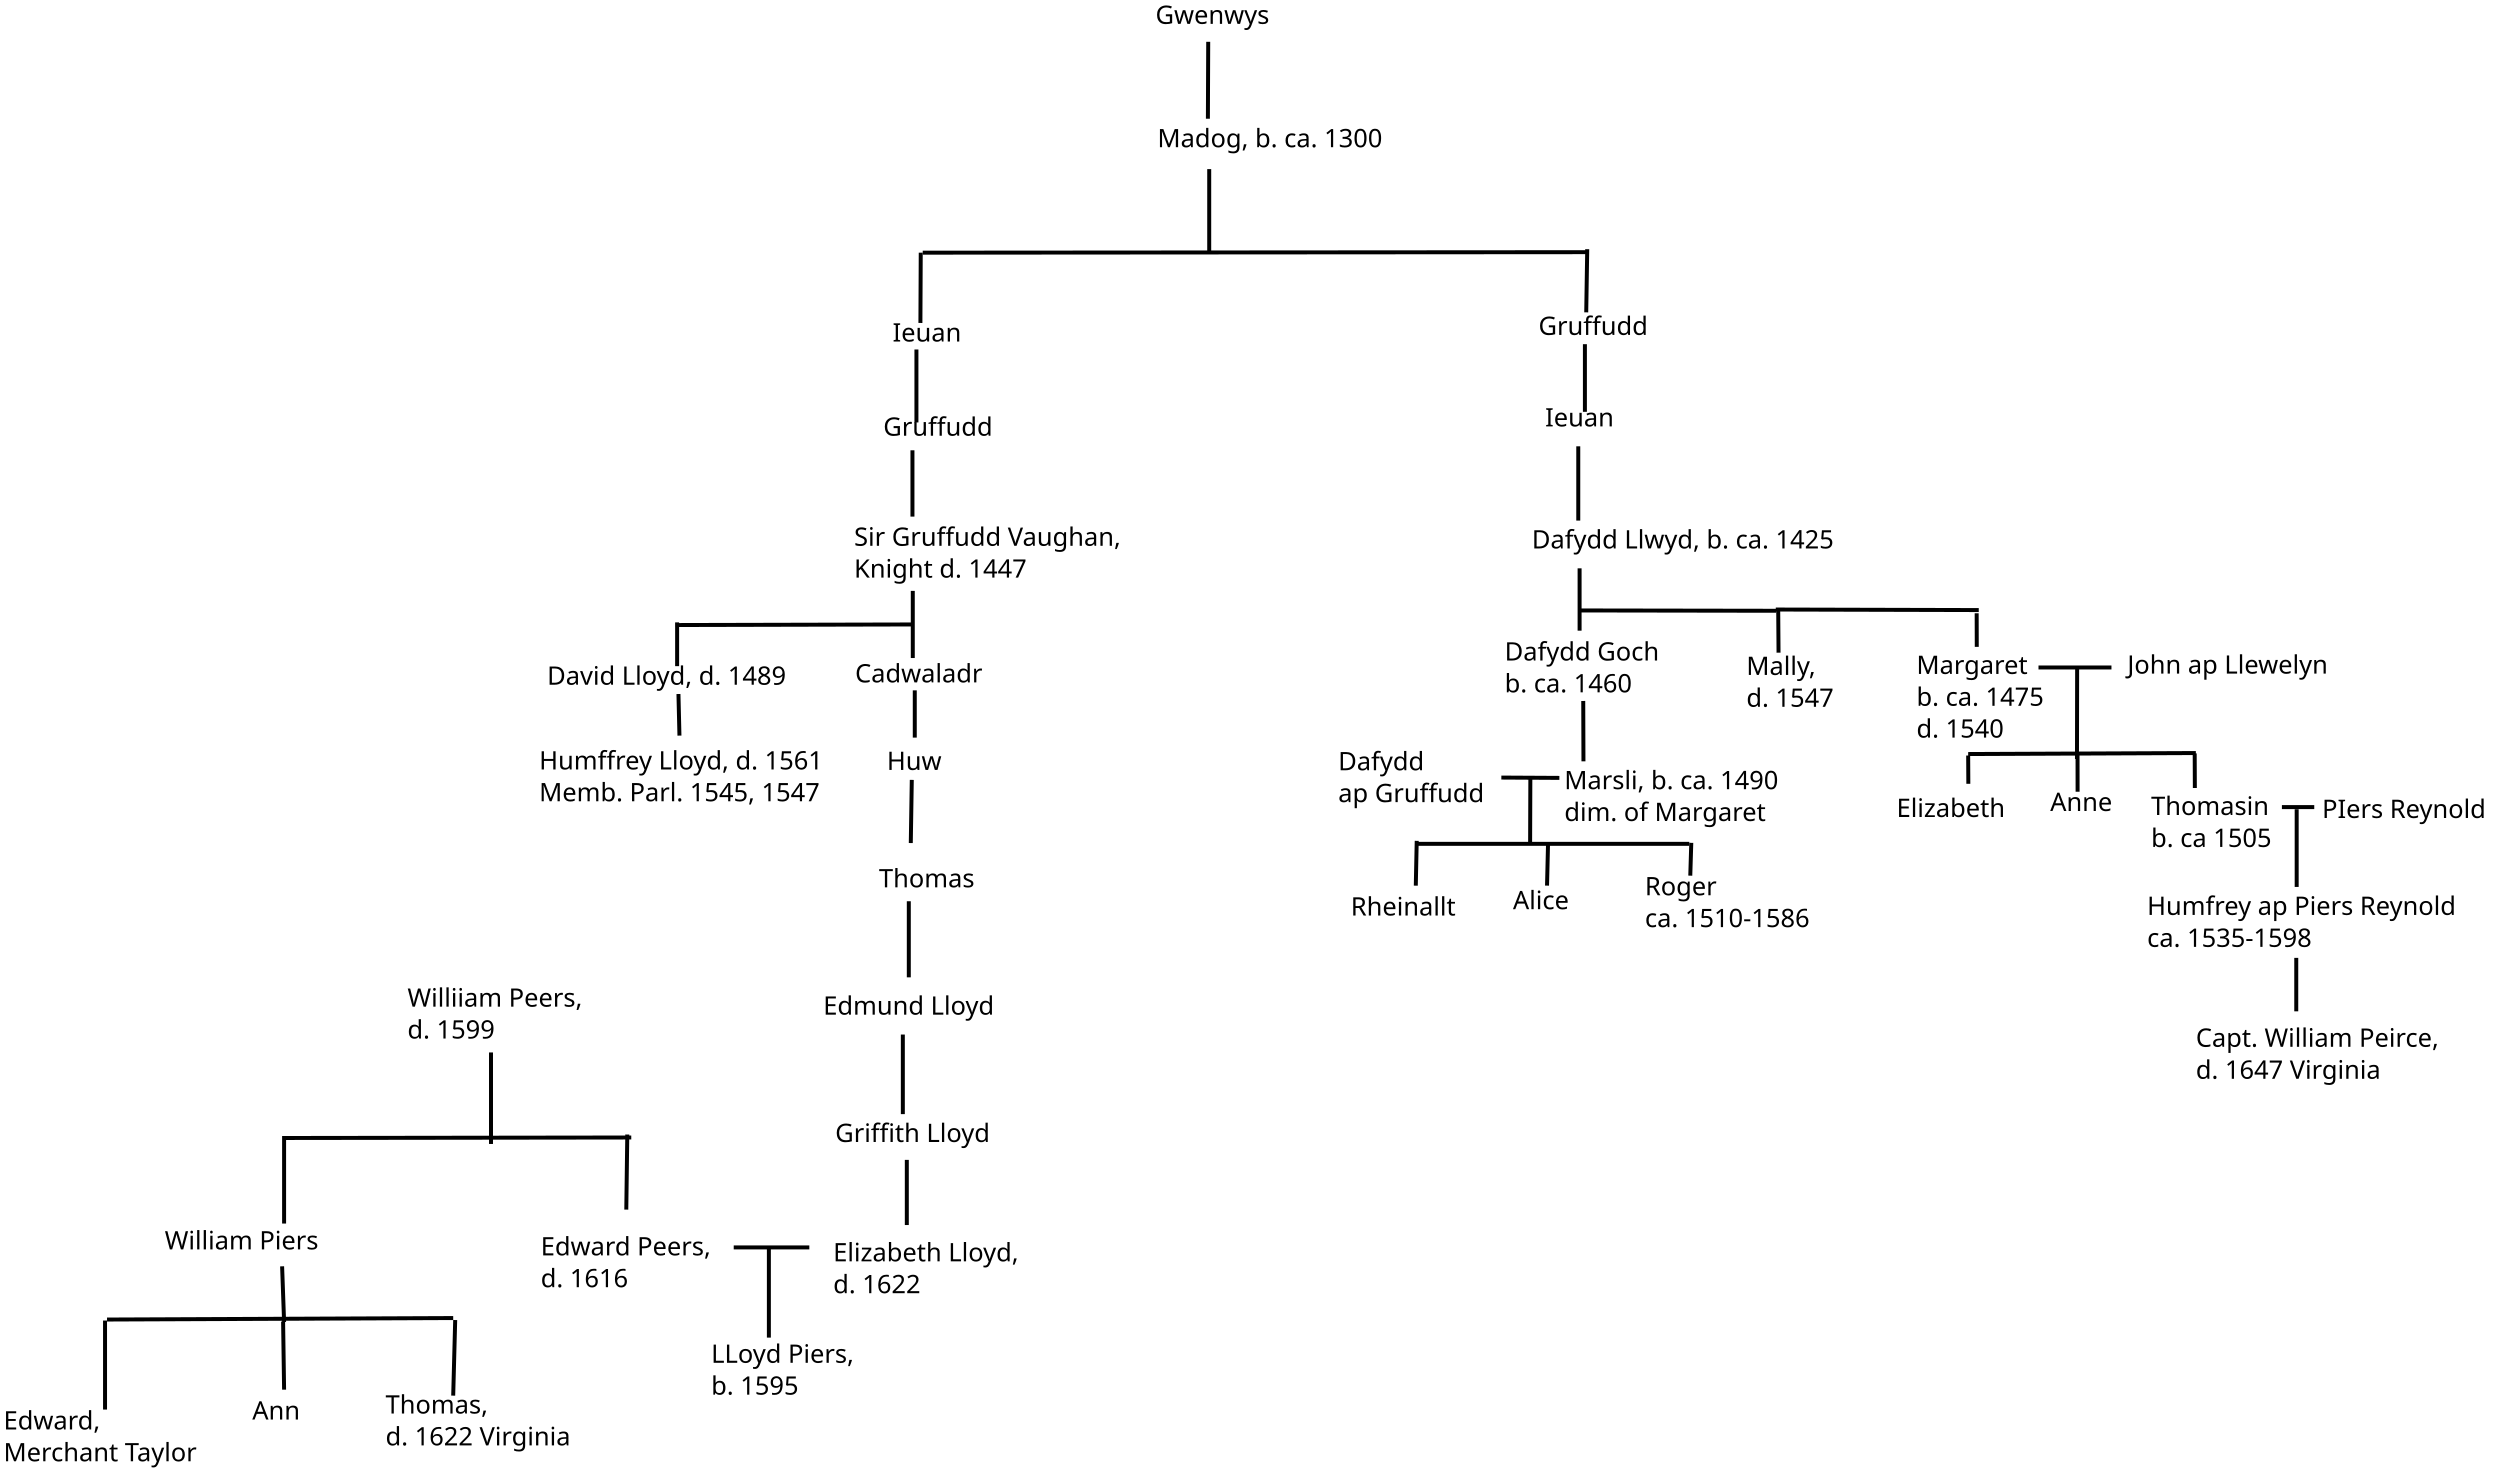
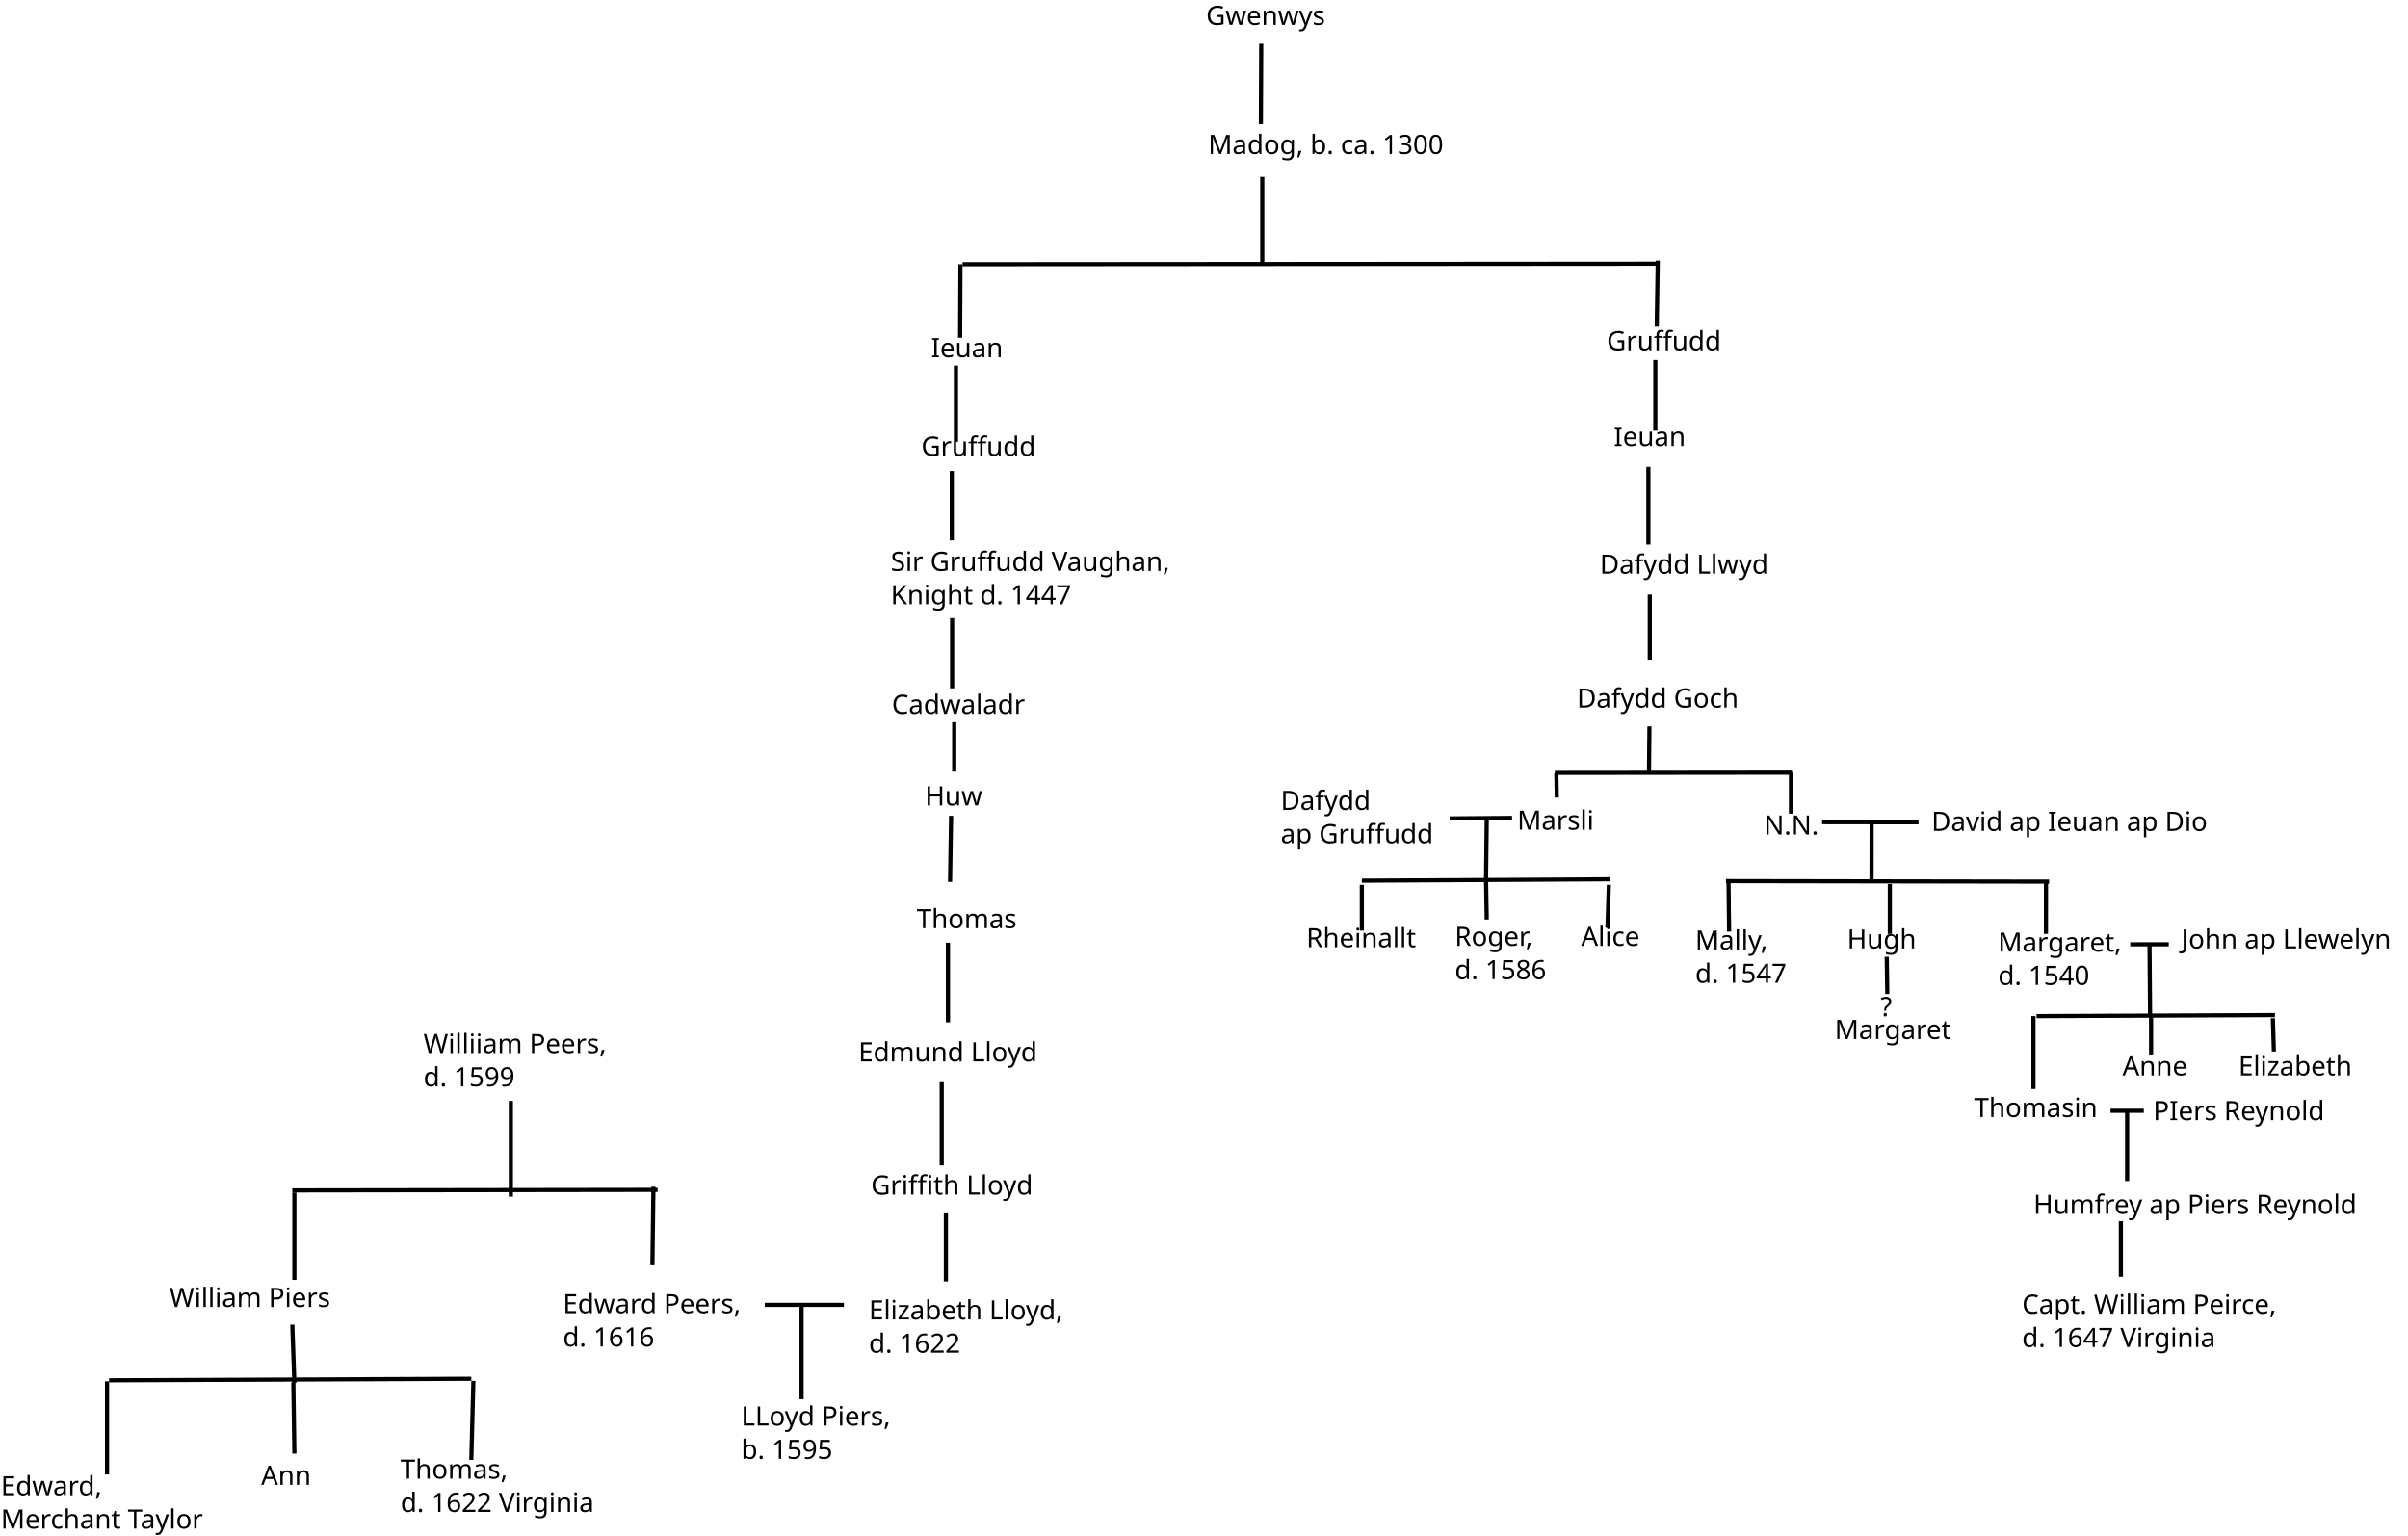
- <svg xmlns="http://www.w3.org/2000/svg" width="63cm" height="37cm" viewBox="104 203 1253 738">
+ <svg xmlns="http://www.w3.org/2000/svg" width="58cm" height="37cm" viewBox="104 203 1156 738">
  <g id="Background">
    <text font-size="12.8" style="fill: #000000; fill-opacity: 1; stroke: none;text-anchor:start;font-family:sans-serif;font-style:normal;font-weight:normal" x="683" y="215">
      <tspan x="683" y="215">Gwenwys</tspan>
    </text>
    <line style="fill: none; stroke-opacity: 1; stroke-width: 2; stroke: #000000" x1="709.5" y1="224" x2="709.334" y2="262.666" />
    <text font-size="12.8" style="fill: #000000; fill-opacity: 1; stroke: none;text-anchor:start;font-family:sans-serif;font-style:normal;font-weight:normal" x="684" y="277">
      <tspan x="684" y="277">Madog, b. ca. 1300</tspan>
    </text>
    <line style="fill: none; stroke-opacity: 1; stroke-width: 2; stroke: #000000" x1="710" y1="288" x2="710" y2="329.75" />
    <line style="fill: none; stroke-opacity: 1; stroke-width: 2; stroke: #000000" x1="566" y1="330" x2="899.5" y2="329.75" />
    <line style="fill: none; stroke-opacity: 1; stroke-width: 2; stroke: #000000" x1="565" y1="330" x2="564.834" y2="365.334" />
    <line style="fill: none; stroke-opacity: 1; stroke-width: 2; stroke: #000000" x1="900" y1="328.25" x2="899.5" y2="360" />
    <text font-size="12.8" style="fill: #000000; fill-opacity: 1; stroke: none;text-anchor:start;font-family:sans-serif;font-style:normal;font-weight:normal" x="550.834" y="374.666">
      <tspan x="550.834" y="374.666">Ieuan</tspan>
    </text>
    <text font-size="12.8" style="fill: #000000; fill-opacity: 1; stroke: none;text-anchor:start;font-family:sans-serif;font-style:normal;font-weight:normal" x="875.5" y="371.334">
      <tspan x="875.5" y="371.334">Gruffudd</tspan>
    </text>
    <line style="fill: none; stroke-opacity: 1; stroke-width: 2; stroke: #000000" x1="562.834" y1="378.666" x2="562.834" y2="415.334" />
    <text font-size="12.8" style="fill: #000000; fill-opacity: 1; stroke: none;text-anchor:start;font-family:sans-serif;font-style:normal;font-weight:normal" x="546.166" y="422">
      <tspan x="546.166" y="422">Gruffudd</tspan>
    </text>
    <line style="fill: none; stroke-opacity: 1; stroke-width: 2; stroke: #000000" x1="560.834" y1="429.334" x2="560.834" y2="462.666" />
    <text font-size="12.8" style="fill: #000000; fill-opacity: 1; stroke: none;text-anchor:start;font-family:sans-serif;font-style:normal;font-weight:normal" x="531.5" y="477.334">
      <tspan x="531.5" y="477.334">Sir Gruffudd Vaughan,</tspan>
      <tspan x="531.5" y="493.334">Knight d. 1447</tspan>
    </text>
    <line style="fill: none; stroke-opacity: 1; stroke-width: 2; stroke: #000000" x1="898.834" y1="376" x2="898.834" y2="410" />
    <text font-size="12.8" style="fill: #000000; fill-opacity: 1; stroke: none;text-anchor:start;font-family:sans-serif;font-style:normal;font-weight:normal" x="878.834" y="417.334">
      <tspan x="878.834" y="417.334">Ieuan</tspan>
    </text>
    <line style="fill: none; stroke-opacity: 1; stroke-width: 2; stroke: #000000" x1="895.5" y1="427.334" x2="895.5" y2="464.668" />
    <text font-size="12.8" style="fill: #000000; fill-opacity: 1; stroke: none;text-anchor:start;font-family:sans-serif;font-style:normal;font-weight:normal" x="872.168" y="478.668">
-       <tspan x="872.168" y="478.668">Dafydd Llwyd, b. ca. 1425</tspan>
+       <tspan x="872.168" y="478.668">Dafydd Llwyd</tspan>
    </text>
    <text font-size="12.8" style="fill: #000000; fill-opacity: 1; stroke: none;text-anchor:start;font-family:sans-serif;font-style:normal;font-weight:normal" x="588.166" y="470.666">
      <tspan x="588.166" y="470.666" />
    </text>
    <line style="fill: none; stroke-opacity: 1; stroke-width: 2; stroke: #000000" x1="896.166" y1="488.666" x2="896.166" y2="520" />
-     <text font-size="12.8" style="fill: #000000; fill-opacity: 1; stroke: none;text-anchor:start;font-family:sans-serif;font-style:normal;font-weight:normal" x="858.5" y="535">
-       <tspan x="858.5" y="535">Dafydd Goch</tspan>
-       <tspan x="858.5" y="551">b. ca. 1460</tspan>
-     </text>
-     <line style="fill: none; stroke-opacity: 1; stroke-width: 2; stroke: #000000" x1="898" y1="555.334" x2="898.108" y2="585.666" />
+     <text font-size="12.8" style="fill: #000000; fill-opacity: 1; stroke: none;text-anchor:start;font-family:sans-serif;font-style:normal;font-weight:normal" x="861.166" y="543">
+       <tspan x="861.166" y="543">Dafydd Goch</tspan>
+     </text>
+     <line style="fill: none; stroke-opacity: 1; stroke-width: 2; stroke: #000000" x1="896" y1="552" x2="895.778" y2="574.624" />
+     <text font-size="12.8" style="fill: #000000; fill-opacity: 1; stroke: none;text-anchor:start;font-family:sans-serif;font-style:normal;font-weight:normal" x="832.5" y="601.666">
+       <tspan x="832.5" y="601.666">Marsli</tspan>
+     </text>
    <text font-size="12.8" style="fill: #000000; fill-opacity: 1; stroke: none;text-anchor:start;font-family:sans-serif;font-style:normal;font-weight:normal" x="764.834" y="575.166">
      <tspan x="764.834" y="575.166" />
    </text>
    <text font-size="12.8" style="fill: #000000; fill-opacity: 1; stroke: none;text-anchor:start;font-family:sans-serif;font-style:normal;font-weight:normal" x="770.834" y="573.834">
      <tspan x="770.834" y="573.834" />
    </text>
+     <text font-size="12.8" style="fill: #000000; fill-opacity: 1; stroke: none;text-anchor:start;font-family:sans-serif;font-style:normal;font-weight:normal" x="718.834" y="592.166">
+       <tspan x="718.834" y="592.166">Dafydd </tspan>
+       <tspan x="718.834" y="608.166">ap Gruffudd</tspan>
+     </text>
    <text font-size="12.8" style="fill: #000000; fill-opacity: 1; stroke: none;text-anchor:start;font-family:sans-serif;font-style:normal;font-weight:normal" x="738.834" y="575.166">
      <tspan x="738.834" y="575.166" />
    </text>
+     <line style="fill: none; stroke-opacity: 1; stroke-width: 2; stroke: #000000" x1="817.834" y1="596.834" x2="817.5" y2="625.832" />
+     <line style="fill: none; stroke-opacity: 1; stroke-width: 2; stroke: #000000" x1="757.834" y1="626.166" x2="877.166" y2="625.5" />
+     <line style="fill: none; stroke-opacity: 1; stroke-width: 2; stroke: #000000" x1="757.834" y1="628.166" x2="757.834" y2="650.166" />
+     <line style="fill: none; stroke-opacity: 1; stroke-width: 2; stroke: #000000" x1="817.5" y1="625.834" x2="817.834" y2="644.834" />
+     <text font-size="12.8" style="fill: #000000; fill-opacity: 1; stroke: none;text-anchor:start;font-family:sans-serif;font-style:normal;font-weight:normal" x="731.166" y="658.166">
+       <tspan x="731.166" y="658.166">Rheinallt</tspan>
+     </text>
+     <text font-size="12.8" style="fill: #000000; fill-opacity: 1; stroke: none;text-anchor:start;font-family:sans-serif;font-style:normal;font-weight:normal" x="802.5" y="657.5">
+       <tspan x="802.5" y="657.5">Roger,</tspan>
+       <tspan x="802.5" y="673.5">d. 1586</tspan>
+     </text>
+     <text font-size="12.8" style="fill: #000000; fill-opacity: 1; stroke: none;text-anchor:start;font-family:sans-serif;font-style:normal;font-weight:normal" x="820.834" y="643.166">
+       <tspan x="820.834" y="643.166" />
+     </text>
+     <line style="fill: none; stroke-opacity: 1; stroke-width: 2; stroke: #000000" x1="876.5" y1="628.166" x2="875.834" y2="648.834" />
+     <text font-size="12.8" style="fill: #000000; fill-opacity: 1; stroke: none;text-anchor:start;font-family:sans-serif;font-style:normal;font-weight:normal" x="863.166" y="657.5">
+       <tspan x="863.166" y="657.5">Alice</tspan>
+     </text>
+     <line style="fill: none; stroke-opacity: 1; stroke-width: 2; stroke: #000000" x1="850.528" y1="574.374" x2="964.5" y2="574.25" />
+     <line style="fill: none; stroke-opacity: 1; stroke-width: 2; stroke: #000000" x1="851.278" y1="574.624" x2="851.5" y2="586.25" />
    <line style="fill: none; stroke-opacity: 1; stroke-width: 2; stroke: #000000" x1="561" y1="500" x2="561" y2="533.75" />
    <text font-size="12.8" style="fill: #000000; fill-opacity: 1; stroke: none;text-anchor:start;font-family:sans-serif;font-style:normal;font-weight:normal" x="532" y="546">
      <tspan x="532" y="546">Cadwaladr</tspan>
    </text>
+     <line style="fill: none; stroke-opacity: 1; stroke-width: 2; stroke: #000000" x1="830" y1="596" x2="800" y2="596.25" />
    <line style="fill: none; stroke-opacity: 1; stroke-width: 2; stroke: #000000" x1="562" y1="550" x2="562" y2="573.75" />
    <text font-size="12.8" style="fill: #000000; fill-opacity: 1; stroke: none;text-anchor:start;font-family:sans-serif;font-style:normal;font-weight:normal" x="548" y="590">
      <tspan x="548" y="590">Huw</tspan>
    </text>
    <line style="fill: none; stroke-opacity: 1; stroke-width: 2; stroke: #000000" x1="560.5" y1="595" x2="560" y2="626.75" />
    <text font-size="12.8" style="fill: #000000; fill-opacity: 1; stroke: none;text-anchor:start;font-family:sans-serif;font-style:normal;font-weight:normal" x="544" y="649">
      <tspan x="544" y="649">Thomas</tspan>
    </text>
    <line style="fill: none; stroke-opacity: 1; stroke-width: 2; stroke: #000000" x1="559" y1="656" x2="559" y2="694.25" />
    <text font-size="12.8" style="fill: #000000; fill-opacity: 1; stroke: none;text-anchor:start;font-family:sans-serif;font-style:normal;font-weight:normal" x="516" y="713">
      <tspan x="516" y="713">Edmund Lloyd</tspan>
    </text>
    <line style="fill: none; stroke-opacity: 1; stroke-width: 2; stroke: #000000" x1="556" y1="723" x2="556" y2="763" />
    <text font-size="12.8" style="fill: #000000; fill-opacity: 1; stroke: none;text-anchor:start;font-family:sans-serif;font-style:normal;font-weight:normal" x="522" y="777">
      <tspan x="522" y="777">Griffith Lloyd</tspan>
    </text>
    <line style="fill: none; stroke-opacity: 1; stroke-width: 2; stroke: #000000" x1="558" y1="786" x2="558" y2="818.75" />
    <text font-size="12.8" style="fill: #000000; fill-opacity: 1; stroke: none;text-anchor:start;font-family:sans-serif;font-style:normal;font-weight:normal" x="521" y="837">
      <tspan x="521" y="837">Elizabeth Lloyd,</tspan>
      <tspan x="521" y="853">d. 1622</tspan>
    </text>
    <text font-size="12.8" style="fill: #000000; fill-opacity: 1; stroke: none;text-anchor:start;font-family:sans-serif;font-style:normal;font-weight:normal" x="552" y="774">
      <tspan x="552" y="774" />
    </text>
    <line style="fill: none; stroke-opacity: 1; stroke-width: 2; stroke: #000000" x1="509" y1="830" x2="471" y2="830" />
    <text font-size="12.8" style="fill: #000000; fill-opacity: 1; stroke: none;text-anchor:start;font-family:sans-serif;font-style:normal;font-weight:normal" x="374" y="834">
      <tspan x="374" y="834">Edward Peers,</tspan>
      <tspan x="374" y="850">d. 1616</tspan>
    </text>
    <text font-size="12.8" style="fill: #000000; fill-opacity: 1; stroke: none;text-anchor:start;font-family:sans-serif;font-style:normal;font-weight:normal" x="410" y="828">
      <tspan x="410" y="828" />
    </text>
    <text font-size="12.8" style="fill: #000000; fill-opacity: 1; stroke: none;text-anchor:start;font-family:sans-serif;font-style:normal;font-weight:normal" x="406" y="833">
      <tspan x="406" y="833" />
    </text>
    <line style="fill: none; stroke-opacity: 1; stroke-width: 2; stroke: #000000" x1="417" y1="811" x2="417.5" y2="773.25" />
    <line style="fill: none; stroke-opacity: 1; stroke-width: 2; stroke: #000000" x1="419.5" y1="774.75" x2="244" y2="775" />
    <line style="fill: none; stroke-opacity: 1; stroke-width: 2; stroke: #000000" x1="349" y1="778" x2="349" y2="732" />
    <text font-size="12.8" style="fill: #000000; fill-opacity: 1; stroke: none;text-anchor:start;font-family:sans-serif;font-style:normal;font-weight:normal" x="307" y="709">
      <tspan x="307" y="709">Williiam Peers,</tspan>
      <tspan x="307" y="725">d. 1599</tspan>
    </text>
+     <line style="fill: none; stroke-opacity: 1; stroke-width: 2; stroke: #000000" x1="964" y1="574.25" x2="964" y2="594" />
+     <text font-size="12.8" style="fill: #000000; fill-opacity: 1; stroke: none;text-anchor:start;font-family:sans-serif;font-style:normal;font-weight:normal" x="951" y="604">
+       <tspan x="951" y="604">N.N.</tspan>
+     </text>
+     <line style="fill: none; stroke-opacity: 1; stroke-width: 2; stroke: #000000" x1="978.964" y1="598.062" x2="1025.28" y2="598.124" />
    <line style="fill: none; stroke-opacity: 1; stroke-width: 2; stroke: #000000" x1="245" y1="776" x2="245" y2="818" />
    <text font-size="12.8" style="fill: #000000; fill-opacity: 1; stroke: none;text-anchor:start;font-family:sans-serif;font-style:normal;font-weight:normal" x="185" y="831">
      <tspan x="185" y="831">William Piers</tspan>
    </text>
    <line style="fill: none; stroke-opacity: 1; stroke-width: 2; stroke: #000000" x1="244" y1="839.5" x2="245" y2="867.5" />
    <line style="fill: none; stroke-opacity: 1; stroke-width: 2; stroke: #000000" x1="330" y1="865.5" x2="156" y2="866.25" />
    <line style="fill: none; stroke-opacity: 1; stroke-width: 2; stroke: #000000" x1="155" y1="866.75" x2="155" y2="911.5" />
    <text font-size="12.8" style="fill: #000000; fill-opacity: 1; stroke: none;text-anchor:start;font-family:sans-serif;font-style:normal;font-weight:normal" x="104" y="921.5">
      <tspan x="104" y="921.5">Edward,</tspan>
      <tspan x="104" y="937.5">Merchant Taylor</tspan>
    </text>
    <line style="fill: none; stroke-opacity: 1; stroke-width: 2; stroke: #000000" x1="244.5" y1="867.25" x2="245" y2="901.5" />
    <text font-size="12.8" style="fill: #000000; fill-opacity: 1; stroke: none;text-anchor:start;font-family:sans-serif;font-style:normal;font-weight:normal" x="229" y="916.5">
      <tspan x="229" y="916.5">Ann </tspan>
    </text>
    <text font-size="12.8" style="fill: #000000; fill-opacity: 1; stroke: none;text-anchor:start;font-family:sans-serif;font-style:normal;font-weight:normal" x="131" y="922.5">
      <tspan x="131" y="922.5" />
    </text>
    <line style="fill: none; stroke-opacity: 1; stroke-width: 2; stroke: #000000" x1="331" y1="866.5" x2="330" y2="904.5" />
    <text font-size="12.8" style="fill: #000000; fill-opacity: 1; stroke: none;text-anchor:start;font-family:sans-serif;font-style:normal;font-weight:normal" x="296" y="913.5">
      <tspan x="296" y="913.5">Thomas,</tspan>
      <tspan x="296" y="929.5">d. 1622 Virginia</tspan>
    </text>
+     <text font-size="12.8" style="fill: #000000; fill-opacity: 1; stroke: none;text-anchor:start;font-family:sans-serif;font-style:normal;font-weight:normal" x="1031.5" y="602.25">
+       <tspan x="1031.5" y="602.25">David ap Ieuan ap Dio</tspan>
+     </text>
+     <line style="fill: none; stroke-opacity: 1; stroke-width: 2; stroke: #000000" x1="1002.75" y1="597.968" x2="1002.71" y2="625.812" />
+     <line style="fill: none; stroke-opacity: 1; stroke-width: 2; stroke: #000000" x1="932.778" y1="626.374" x2="1088.03" y2="626.624" />
+     <line style="fill: none; stroke-opacity: 1; stroke-width: 2; stroke: #000000" x1="934" y1="626.75" x2="934.278" y2="650.624" />
+     <text font-size="12.8" style="fill: #000000; fill-opacity: 1; stroke: none;text-anchor:start;font-family:sans-serif;font-style:normal;font-weight:normal" x="918" y="659.25">
+       <tspan x="918" y="659.25">Mally,</tspan>
+       <tspan x="918" y="675.25">d. 1547</tspan>
+     </text>
+     <line style="fill: none; stroke-opacity: 1; stroke-width: 2; stroke: #000000" x1="1011.5" y1="627.75" x2="1011.5" y2="651.75" />
+     <text font-size="12.8" style="fill: #000000; fill-opacity: 1; stroke: none;text-anchor:start;font-family:sans-serif;font-style:normal;font-weight:normal" x="991" y="658.75">
+       <tspan x="991" y="658.75">Hugh</tspan>
+     </text>
+     <line style="fill: none; stroke-opacity: 1; stroke-width: 2; stroke: #000000" x1="1010" y1="662.75" x2="1010.28" y2="680.624" />
+     <text font-size="12.8" style="fill: #000000; fill-opacity: 1; stroke: none;text-anchor:start;font-family:sans-serif;font-style:normal;font-weight:normal" x="1007" y="691.25">
+       <tspan x="1007" y="691.25">?</tspan>
+     </text>
    <text font-size="12.8" style="fill: #000000; fill-opacity: 1; stroke: none;text-anchor:start;font-family:sans-serif;font-style:normal;font-weight:normal" x="994.5" y="696.75">
      <tspan x="994.5" y="696.75" />
    </text>
+     <text font-size="12.8" style="fill: #000000; fill-opacity: 1; stroke: none;text-anchor:start;font-family:sans-serif;font-style:normal;font-weight:normal" x="985" y="702.25">
+       <tspan x="985" y="702.25">Margaret</tspan>
+     </text>
+     <line style="fill: none; stroke-opacity: 1; stroke-width: 2; stroke: #000000" x1="1086.53" y1="626.874" x2="1086.5" y2="651.75" />
+     <text font-size="12.8" style="fill: #000000; fill-opacity: 1; stroke: none;text-anchor:start;font-family:sans-serif;font-style:normal;font-weight:normal" x="1063.5" y="660.25">
+       <tspan x="1063.5" y="660.25">Margaret,</tspan>
+       <tspan x="1063.5" y="676.25">d. 1540</tspan>
+     </text>
+     <line style="fill: none; stroke-opacity: 1; stroke-width: 2; stroke: #000000" x1="1127" y1="656.75" x2="1145.5" y2="656.75" />
+     <text font-size="12.8" style="fill: #000000; fill-opacity: 1; stroke: none;text-anchor:start;font-family:sans-serif;font-style:normal;font-weight:normal" x="1151.5" y="658.75">
+       <tspan x="1151.5" y="658.75">John ap Llewelyn</tspan>
+     </text>
+     <line style="fill: none; stroke-opacity: 1; stroke-width: 2; stroke: #000000" x1="1136.25" y1="656.75" x2="1136.53" y2="691.124" />
+     <text font-size="12.8" style="fill: #000000; fill-opacity: 1; stroke: none;text-anchor:start;font-family:sans-serif;font-style:normal;font-weight:normal" x="1094.5" y="658.75">
+       <tspan x="1094.5" y="658.75" />
+     </text>
+     <line style="fill: none; stroke-opacity: 1; stroke-width: 2; stroke: #000000" x1="1082" y1="691.25" x2="1196.5" y2="690.75" />
+     <line style="fill: none; stroke-opacity: 1; stroke-width: 2; stroke: #000000" x1="1080.5" y1="691.25" x2="1080.5" y2="726.25" />
+     <line style="fill: none; stroke-opacity: 1; stroke-width: 2; stroke: #000000" x1="1137" y1="691.25" x2="1137.03" y2="710.124" />
+     <line style="fill: none; stroke-opacity: 1; stroke-width: 2; stroke: #000000" x1="1195.5" y1="692.25" x2="1196" y2="708.25" />
    <text font-size="12.8" style="fill: #000000; fill-opacity: 1; stroke: none;text-anchor:start;font-family:sans-serif;font-style:normal;font-weight:normal" x="1064" y="716.25">
      <tspan x="1064" y="716.25" />
    </text>
+     <text font-size="12.8" style="fill: #000000; fill-opacity: 1; stroke: none;text-anchor:start;font-family:sans-serif;font-style:normal;font-weight:normal" x="1052" y="739.75">
+       <tspan x="1052" y="739.75">Thomasin</tspan>
+     </text>
    <text font-size="12.8" style="fill: #000000; fill-opacity: 1; stroke: none;text-anchor:start;font-family:sans-serif;font-style:normal;font-weight:normal" x="1092.5" y="719.75">
      <tspan x="1092.5" y="719.75" />
    </text>
+     <text font-size="12.8" style="fill: #000000; fill-opacity: 1; stroke: none;text-anchor:start;font-family:sans-serif;font-style:normal;font-weight:normal" x="1123.25" y="719.75">
+       <tspan x="1123.25" y="719.75">Anne</tspan>
+     </text>
+     <text font-size="12.8" style="fill: #000000; fill-opacity: 1; stroke: none;text-anchor:start;font-family:sans-serif;font-style:normal;font-weight:normal" x="1179" y="719.75">
+       <tspan x="1179" y="719.75">Elizabeth</tspan>
+     </text>
+     <line style="fill: none; stroke-opacity: 1; stroke-width: 2; stroke: #000000" x1="1117.5" y1="736.75" x2="1133.5" y2="736.75" />
+     <text font-size="12.8" style="fill: #000000; fill-opacity: 1; stroke: none;text-anchor:start;font-family:sans-serif;font-style:normal;font-weight:normal" x="1138" y="741.25">
+       <tspan x="1138" y="741.25">PIers Reynold</tspan>
+     </text>
+     <line style="fill: none; stroke-opacity: 1; stroke-width: 2; stroke: #000000" x1="1125.5" y1="736.75" x2="1125.5" y2="770.5" />
+     <text font-size="12.8" style="fill: #000000; fill-opacity: 1; stroke: none;text-anchor:start;font-family:sans-serif;font-style:normal;font-weight:normal" x="1080.5" y="786.25">
+       <tspan x="1080.5" y="786.25">Humfrey ap Piers Reynold</tspan>
+     </text>
+     <line style="fill: none; stroke-opacity: 1; stroke-width: 2; stroke: #000000" x1="1122.5" y1="789.75" x2="1122.5" y2="816.5" />
+     <text font-size="12.8" style="fill: #000000; fill-opacity: 1; stroke: none;text-anchor:start;font-family:sans-serif;font-style:normal;font-weight:normal" x="1075" y="834.25">
+       <tspan x="1075" y="834.25">Capt. William Peirce,</tspan>
+       <tspan x="1075" y="850.25">d. 1647 Virginia</tspan>
+     </text>
    <text font-size="12.8" style="fill: #000000; fill-opacity: 1; stroke: none;text-anchor:start;font-family:sans-serif;font-style:normal;font-weight:normal" x="403" y="831">
      <tspan x="403" y="831" />
    </text>
    <text font-size="12.8" style="fill: #000000; fill-opacity: 1; stroke: none;text-anchor:start;font-family:sans-serif;font-style:normal;font-weight:normal" x="405" y="829">
      <tspan x="405" y="829" />
    </text>
-     <line style="fill: none; stroke-opacity: 1; stroke-width: 2; stroke: #000000" x1="488.666" y1="829.666" x2="488.666" y2="875.334" />
-     <text font-size="12.8" style="fill: #000000; fill-opacity: 1; stroke: none;text-anchor:start;font-family:sans-serif;font-style:normal;font-weight:normal" x="459.666" y="888">
-       <tspan x="459.666" y="888">LLoyd Piers,</tspan>
-       <tspan x="459.666" y="904">b. 1595</tspan>
-     </text>
-     <line style="fill: none; stroke-opacity: 1; stroke-width: 2; stroke: #000000" x1="994.778" y1="509.374" x2="1096.8" y2="509.644" />
-     <line style="fill: none; stroke-opacity: 1; stroke-width: 2; stroke: #000000" x1="996" y1="509.75" x2="996.164" y2="531.066" />
-     <text font-size="12.8" style="fill: #000000; fill-opacity: 1; stroke: none;text-anchor:start;font-family:sans-serif;font-style:normal;font-weight:normal" x="980" y="542.25">
-       <tspan x="980" y="542.25">Mally,</tspan>
-       <tspan x="980" y="558.25">d. 1547</tspan>
-     </text>
-     <text font-size="12.8" style="fill: #000000; fill-opacity: 1; stroke: none;text-anchor:start;font-family:sans-serif;font-style:normal;font-weight:normal" x="1156.5" y="541.75">
-       <tspan x="1156.5" y="541.75" />
-     </text>
-     <text font-size="12.8" style="fill: #000000; fill-opacity: 1; stroke: none;text-anchor:start;font-family:sans-serif;font-style:normal;font-weight:normal" x="781.166" y="663.166">
-       <tspan x="781.166" y="663.166">Rheinallt</tspan>
-     </text>
-     <line style="fill: none; stroke-opacity: 1; stroke-width: 2; stroke: #000000" x1="995" y1="510" x2="896.166" y2="509.834" />
-     <text font-size="12.8" style="fill: #000000; fill-opacity: 1; stroke: none;text-anchor:start;font-family:sans-serif;font-style:normal;font-weight:normal" x="888.5" y="599.666">
-       <tspan x="888.5" y="599.666">Marsli, b. ca. 1490</tspan>
-       <tspan x="888.5" y="615.666">dim. of Margaret</tspan>
-     </text>
-     <text font-size="12.8" style="fill: #000000; fill-opacity: 1; stroke: none;text-anchor:start;font-family:sans-serif;font-style:normal;font-weight:normal" x="774.834" y="590.166">
-       <tspan x="774.834" y="590.166">Dafydd </tspan>
-       <tspan x="774.834" y="606.166">ap Gruffudd</tspan>
-     </text>
-     <line style="fill: none; stroke-opacity: 1; stroke-width: 2; stroke: #000000" x1="813.8" y1="627.144" x2="951.3" y2="627.144" />
-     <line style="fill: none; stroke-opacity: 1; stroke-width: 2; stroke: #000000" x1="814.3" y1="625.644" x2="813.834" y2="648.166" />
-     <text font-size="12.8" style="fill: #000000; fill-opacity: 1; stroke: none;text-anchor:start;font-family:sans-serif;font-style:normal;font-weight:normal" x="929" y="653">
-       <tspan x="929" y="653">Roger</tspan>
-       <tspan x="929" y="669">ca. 1510-1586</tspan>
-     </text>
-     <text font-size="12.8" style="fill: #000000; fill-opacity: 1; stroke: none;text-anchor:start;font-family:sans-serif;font-style:normal;font-weight:normal" x="872.628" y="640.75">
-       <tspan x="872.628" y="640.75" />
-     </text>
-     <line style="fill: none; stroke-opacity: 1; stroke-width: 2; stroke: #000000" x1="879.8" y1="648.144" x2="880.3" y2="627.144" />
-     <text font-size="12.8" style="fill: #000000; fill-opacity: 1; stroke: none;text-anchor:start;font-family:sans-serif;font-style:normal;font-weight:normal" x="862.666" y="660">
-       <tspan x="862.666" y="660">Alice</tspan>
-     </text>
-     <line style="fill: none; stroke-opacity: 1; stroke-width: 2; stroke: #000000" x1="886" y1="594" x2="856.834" y2="593.834" />
-     <text font-size="12.8" style="fill: #000000; fill-opacity: 1; stroke: none;text-anchor:start;font-family:sans-serif;font-style:normal;font-weight:normal" x="1271" y="643">
-       <tspan x="1271" y="643" />
-     </text>
-     <text font-size="12.8" style="fill: #000000; fill-opacity: 1; stroke: none;text-anchor:start;font-family:sans-serif;font-style:normal;font-weight:normal" x="1170.13" y="535.25">
-       <tspan x="1170.13" y="535.25" />
-     </text>
-     <text font-size="12.8" style="fill: #000000; fill-opacity: 1; stroke: none;text-anchor:start;font-family:sans-serif;font-style:normal;font-weight:normal" x="900.628" y="594.25">
-       <tspan x="900.628" y="594.25" />
-     </text>
-     <text font-size="12.8" style="fill: #000000; fill-opacity: 1; stroke: none;text-anchor:start;font-family:sans-serif;font-style:normal;font-weight:normal" x="919.128" y="604.25">
-       <tspan x="919.128" y="604.25" />
-     </text>
-     <text font-size="12.8" style="fill: #000000; fill-opacity: 1; stroke: none;text-anchor:start;font-family:sans-serif;font-style:normal;font-weight:normal" x="879" y="659">
-       <tspan x="879" y="659" />
-     </text>
-     <text font-size="12.8" style="fill: #000000; fill-opacity: 1; stroke: none;text-anchor:start;font-family:sans-serif;font-style:normal;font-weight:normal" x="952.75" y="678.25">
-       <tspan x="952.75" y="678.25" />
-     </text>
-     <text font-size="12.8" style="fill: #000000; fill-opacity: 1; stroke: none;text-anchor:start;font-family:sans-serif;font-style:normal;font-weight:normal" x="948.3" y="651.144">
-       <tspan x="948.3" y="651.144" />
-     </text>
-     <text font-size="12.8" style="fill: #000000; fill-opacity: 1; stroke: none;text-anchor:start;font-family:sans-serif;font-style:normal;font-weight:normal" x="1065.5" y="541.75">
-       <tspan x="1065.5" y="541.75">Margaret</tspan>
-       <tspan x="1065.5" y="557.75">b. ca. 1475</tspan>
-       <tspan x="1065.5" y="573.75">d. 1540</tspan>
-     </text>
-     <line style="fill: none; stroke-opacity: 1; stroke-width: 2; stroke: #000000" x1="1126.83" y1="538.5" x2="1163.5" y2="538.5" />
-     <text font-size="12.8" style="fill: #000000; fill-opacity: 1; stroke: none;text-anchor:start;font-family:sans-serif;font-style:normal;font-weight:normal" x="1171.5" y="541.584">
-       <tspan x="1171.5" y="541.584">John ap Llewelyn</tspan>
-     </text>
-     <line style="fill: none; stroke-opacity: 1; stroke-width: 2; stroke: #000000" x1="1146.25" y1="538.916" x2="1146.17" y2="584.5" />
-     <line style="fill: none; stroke-opacity: 1; stroke-width: 2; stroke: #000000" x1="1095.75" y1="511.25" x2="1095.8" y2="528.144" />
-     <line style="fill: none; stroke-opacity: 1; stroke-width: 2; stroke: #000000" x1="952.3" y1="626.644" x2="951.8" y2="643.144" />
-     <line style="fill: none; stroke-opacity: 1; stroke-width: 2; stroke: #000000" x1="871.416" y1="593.916" x2="871.3" y2="626.644" />
-     <text font-size="12.8" style="fill: #000000; fill-opacity: 1; stroke: none;text-anchor:start;font-family:sans-serif;font-style:normal;font-weight:normal" x="1202.3" y="641.144">
-       <tspan x="1202.3" y="641.144" />
-     </text>
-     <line style="fill: none; stroke-opacity: 1; stroke-width: 2; stroke: #000000" x1="561" y1="516.876" x2="441.884" y2="517.166" />
-     <line style="fill: none; stroke-opacity: 1; stroke-width: 2; stroke: #000000" x1="442.552" y1="515.834" x2="442.552" y2="537.834" />
-     <text font-size="12.8" style="fill: #000000; fill-opacity: 1; stroke: none;text-anchor:start;font-family:sans-serif;font-style:normal;font-weight:normal" x="377.218" y="547.166">
-       <tspan x="377.218" y="547.166">David Lloyd, d. 1489</tspan>
-     </text>
-     <line style="fill: none; stroke-opacity: 1; stroke-width: 2; stroke: #000000" x1="443.218" y1="551.834" x2="443.718" y2="572.75" />
-     <text font-size="12.8" style="fill: #000000; fill-opacity: 1; stroke: none;text-anchor:start;font-family:sans-serif;font-style:normal;font-weight:normal" x="411.218" y="539.166">
-       <tspan x="411.218" y="539.166" />
-     </text>
-     <text font-size="12.8" style="fill: #000000; fill-opacity: 1; stroke: none;text-anchor:start;font-family:sans-serif;font-style:normal;font-weight:normal" x="373.218" y="589.75">
-       <tspan x="373.218" y="589.75">Humffrey Lloyd, d. 1561</tspan>
-       <tspan x="373.218" y="605.75">Memb. Parl. 1545, 1547 </tspan>
-     </text>
-     <text font-size="12.8" style="fill: #000000; fill-opacity: 1; stroke: none;text-anchor:start;font-family:sans-serif;font-style:normal;font-weight:normal" x="433.218" y="576.75">
-       <tspan x="433.218" y="576.75" />
-     </text>
-     <text font-size="12.8" style="fill: #000000; fill-opacity: 1; stroke: none;text-anchor:start;font-family:sans-serif;font-style:normal;font-weight:normal" x="895.5" y="475.166">
-       <tspan x="895.5" y="475.166" />
-     </text>
-     <text font-size="12.8" style="fill: #000000; fill-opacity: 1; stroke: none;text-anchor:start;font-family:sans-serif;font-style:normal;font-weight:normal" x="902.166" y="590.5">
-       <tspan x="902.166" y="590.5" />
-     </text>
-     <text font-size="12.8" style="fill: #000000; fill-opacity: 1; stroke: none;text-anchor:start;font-family:sans-serif;font-style:normal;font-weight:normal" x="1085.5" y="542.5">
-       <tspan x="1085.5" y="542.5" />
-     </text>
-     <text font-size="12.8" style="fill: #000000; fill-opacity: 1; stroke: none;text-anchor:start;font-family:sans-serif;font-style:normal;font-weight:normal" x="1188.17" y="598.5">
-       <tspan x="1188.17" y="598.5" />
-     </text>
-     <g transform="matrix(0.999446,0,0,1.00446,8.08068,-14.0548)">
-       <line style="fill: none; stroke-opacity: 1; stroke-width: 2; stroke: #000000" x1="1084" y1="593.416" x2="1198.5" y2="592.916" />
-       <line style="fill: none; stroke-opacity: 1; stroke-width: 2; stroke: #000000" x1="1139" y1="593.416" x2="1139.03" y2="612.29" />
-       <line style="fill: none; stroke-opacity: 1; stroke-width: 2; stroke: #000000" x1="1197.92" y1="593.098" x2="1198" y2="610.416" />
-       <text font-size="12.8" style="fill: #000000; fill-opacity: 1; stroke: none;text-anchor:start;font-family:sans-serif;font-style:normal;font-weight:normal" x="1125.25" y="621.916">
-         <tspan x="1125.25" y="621.916">Anne</tspan>
-       </text>
-       <text font-size="12.8" style="fill: #000000; fill-opacity: 1; stroke: none;text-anchor:start;font-family:sans-serif;font-style:normal;font-weight:normal" x="1048" y="624.916">
-         <tspan x="1048" y="624.916">Elizabeth</tspan>
-       </text>
-       <text font-size="12.8" style="fill: #000000; fill-opacity: 1; stroke: none;text-anchor:start;font-family:sans-serif;font-style:normal;font-weight:normal" x="1176" y="623.916">
-         <tspan x="1176" y="623.916">Thomasin</tspan>
-         <tspan x="1176" y="639.916">b. ca 1505</tspan>
-       </text>
-       <text font-size="12.8" style="fill: #000000; fill-opacity: 1; stroke: none;text-anchor:start;font-family:sans-serif;font-style:normal;font-weight:normal" x="1262" y="625.416">
-         <tspan x="1262" y="625.416">PIers Reynold</tspan>
-       </text>
-       <line style="fill: none; stroke-opacity: 1; stroke-width: 2; stroke: #000000" x1="1249.21" y1="621.028" x2="1249.21" y2="659.92" />
-       <text font-size="12.8" style="fill: #000000; fill-opacity: 1; stroke: none;text-anchor:start;font-family:sans-serif;font-style:normal;font-weight:normal" x="1174" y="673.916">
-         <tspan x="1174" y="673.916">Humfrey ap Piers Reynold</tspan>
-         <tspan x="1174" y="689.916">ca. 1535-1598</tspan>
-       </text>
-       <line style="fill: none; stroke-opacity: 1; stroke-width: 2; stroke: #000000" x1="1249" y1="695.416" x2="1249" y2="722.166" />
-       <text font-size="12.8" style="fill: #000000; fill-opacity: 1; stroke: none;text-anchor:start;font-family:sans-serif;font-style:normal;font-weight:normal" x="1198.5" y="739.916">
-         <tspan x="1198.5" y="739.916">Capt. William Peirce,</tspan>
-         <tspan x="1198.5" y="755.916">d. 1647 Virginia</tspan>
-       </text>
-       <line style="fill: none; stroke-opacity: 1; stroke-width: 2; stroke: #000000" x1="1084" y1="594.166" x2="1084.08" y2="608.3" />
-       <line style="fill: none; stroke-opacity: 1; stroke-width: 2; stroke: #000000" x1="1258.05" y1="619.968" x2="1241.78" y2="619.968" />
-     </g>
-     <text font-size="12.8" style="fill: #000000; fill-opacity: 1; stroke: none;text-anchor:start;font-family:sans-serif;font-style:normal;font-weight:normal" x="1110.83" y="555.834">
-       <tspan x="1110.83" y="555.834" />
-     </text>
-     <text font-size="12.8" style="fill: #000000; fill-opacity: 1; stroke: none;text-anchor:start;font-family:sans-serif;font-style:normal;font-weight:normal" x="914.834" y="609.166">
-       <tspan x="914.834" y="609.166" />
-     </text>
-     <text font-size="12.8" style="fill: #000000; fill-opacity: 1; stroke: none;text-anchor:start;font-family:sans-serif;font-style:normal;font-weight:normal" x="428.654" y="585.167">
-       <tspan x="428.654" y="585.167" />
-     </text>
-     <text font-size="12.8" style="fill: #000000; fill-opacity: 1; stroke: none;text-anchor:start;font-family:sans-serif;font-style:normal;font-weight:normal" x="445.321" y="587.833">
-       <tspan x="445.321" y="587.833" />
+     <line style="fill: none; stroke-opacity: 1; stroke-width: 2; stroke: #000000" x1="488.667" y1="829.667" x2="488.667" y2="875.333" />
+     <text font-size="12.8" style="fill: #000000; fill-opacity: 1; stroke: none;text-anchor:start;font-family:sans-serif;font-style:normal;font-weight:normal" x="459.667" y="888">
+       <tspan x="459.667" y="888">LLoyd Piers,</tspan>
+       <tspan x="459.667" y="904">b. 1595</tspan>
    </text>
  </g>
</svg>
